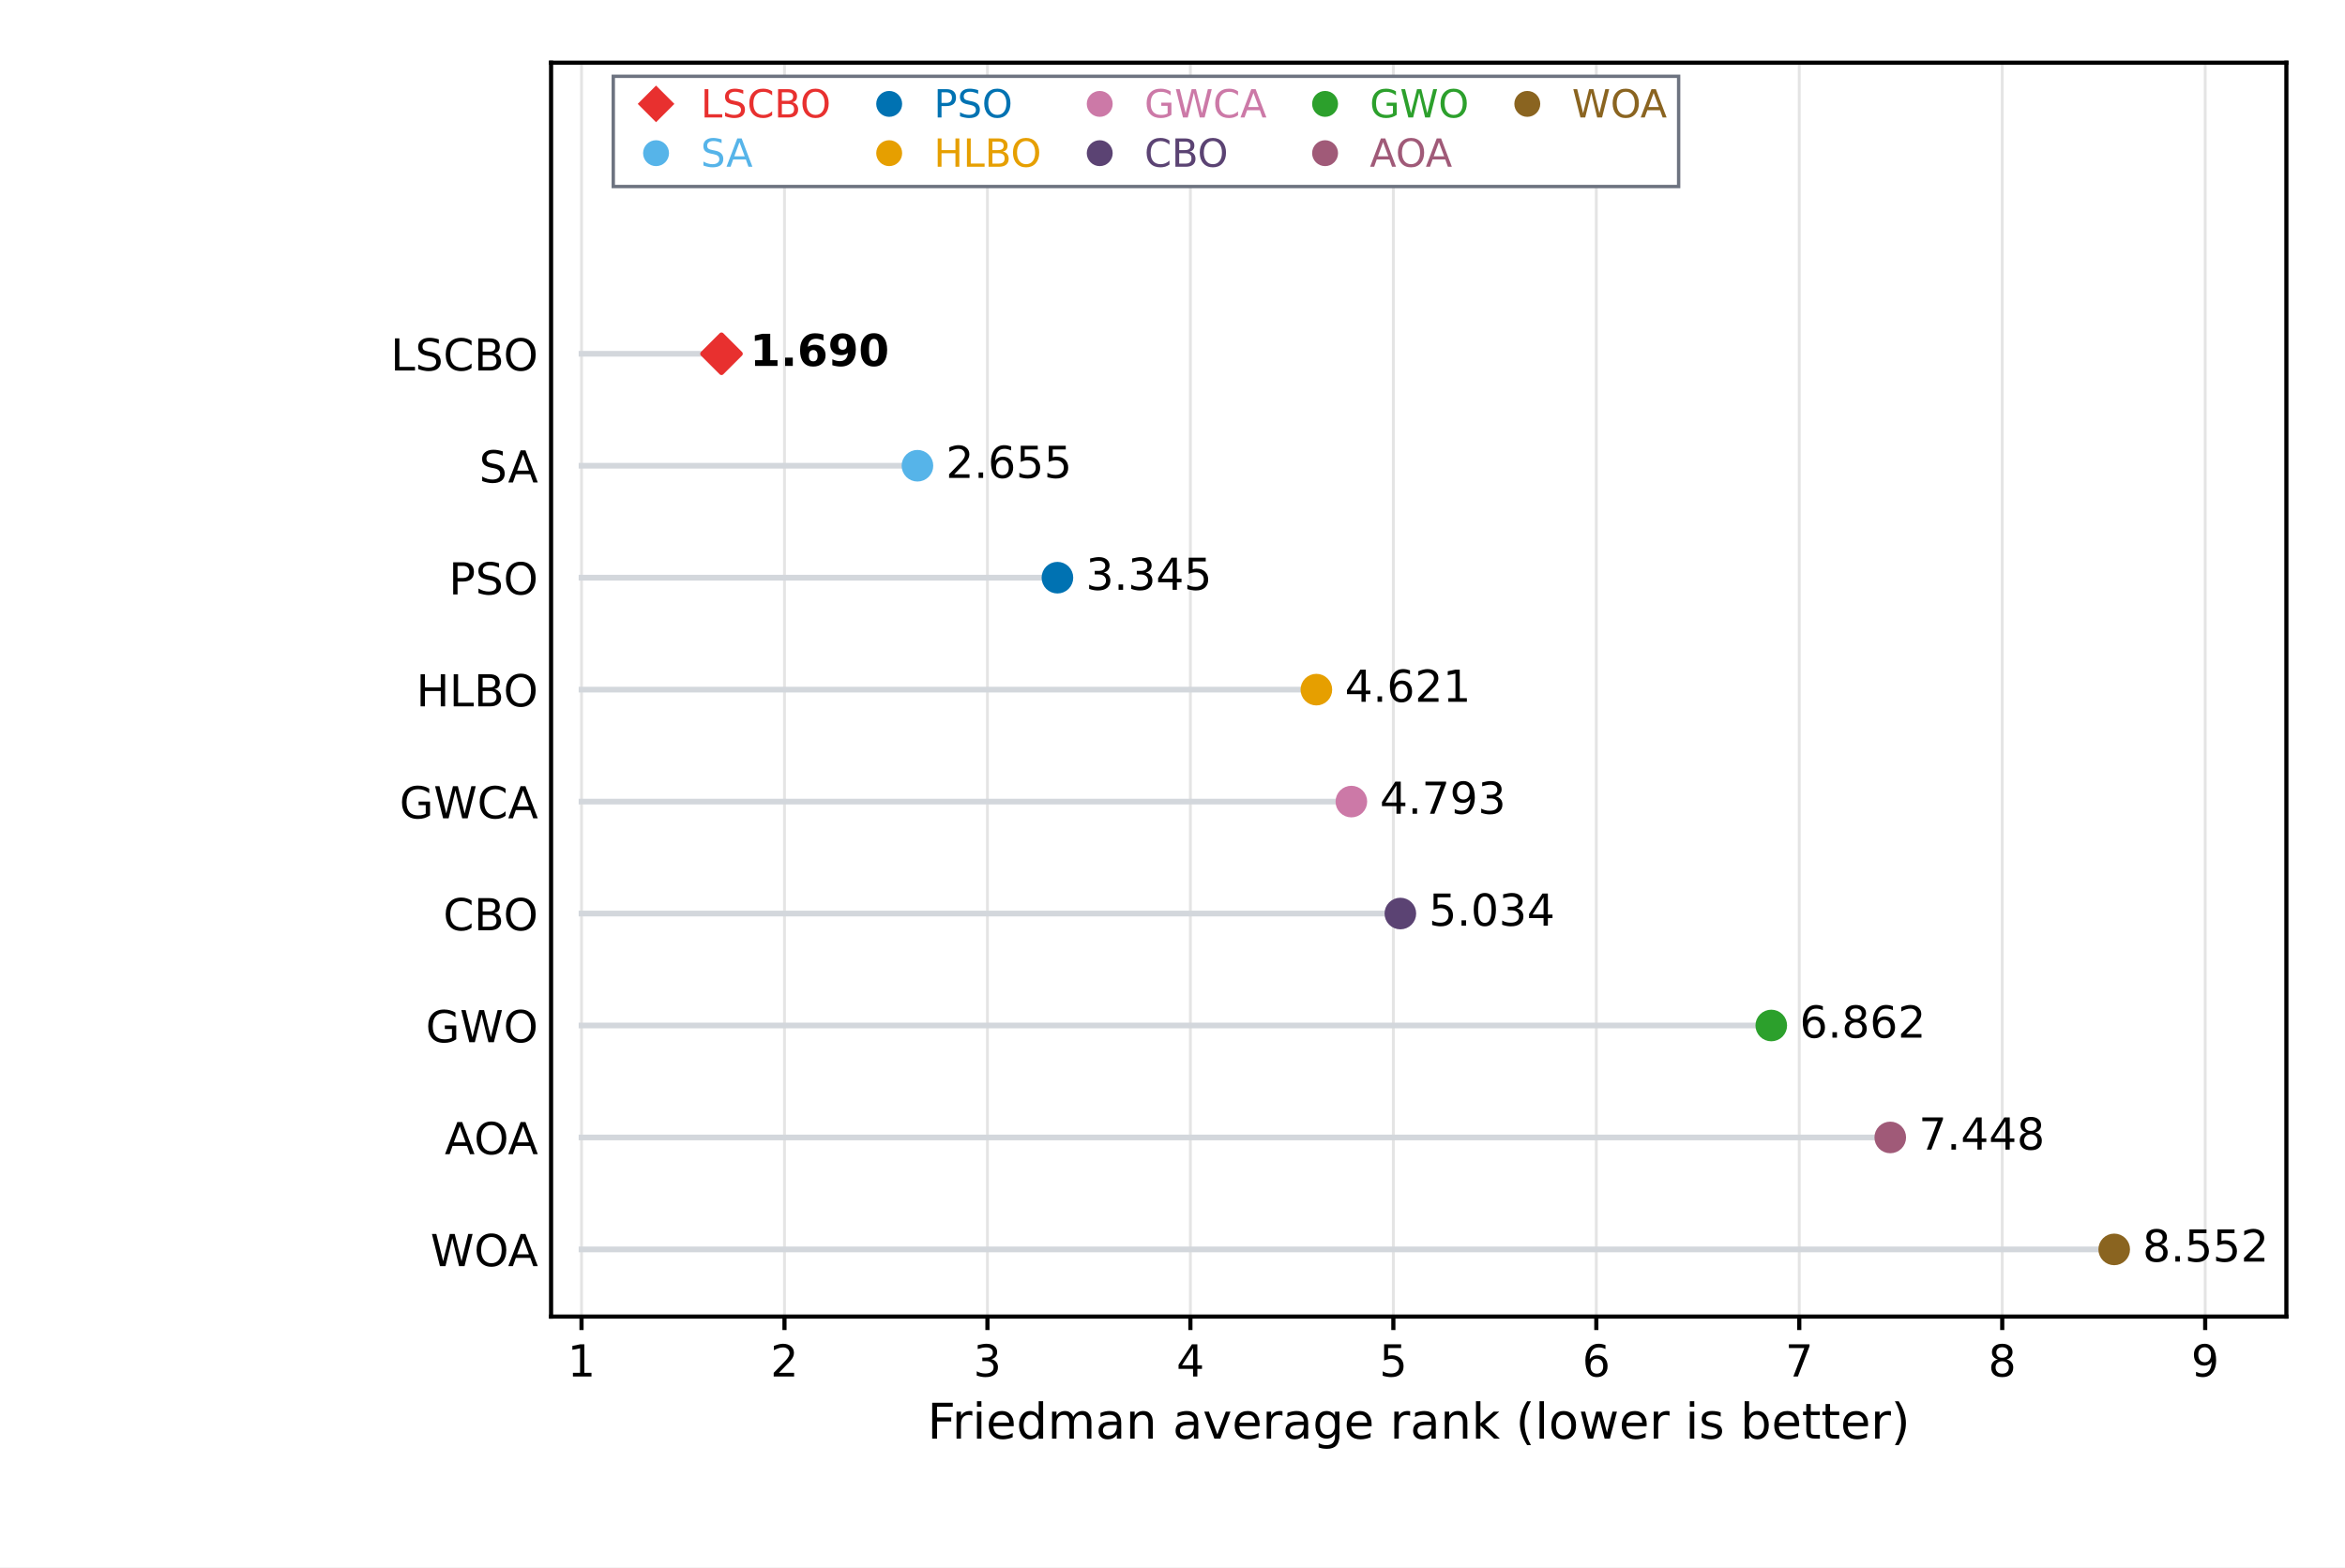
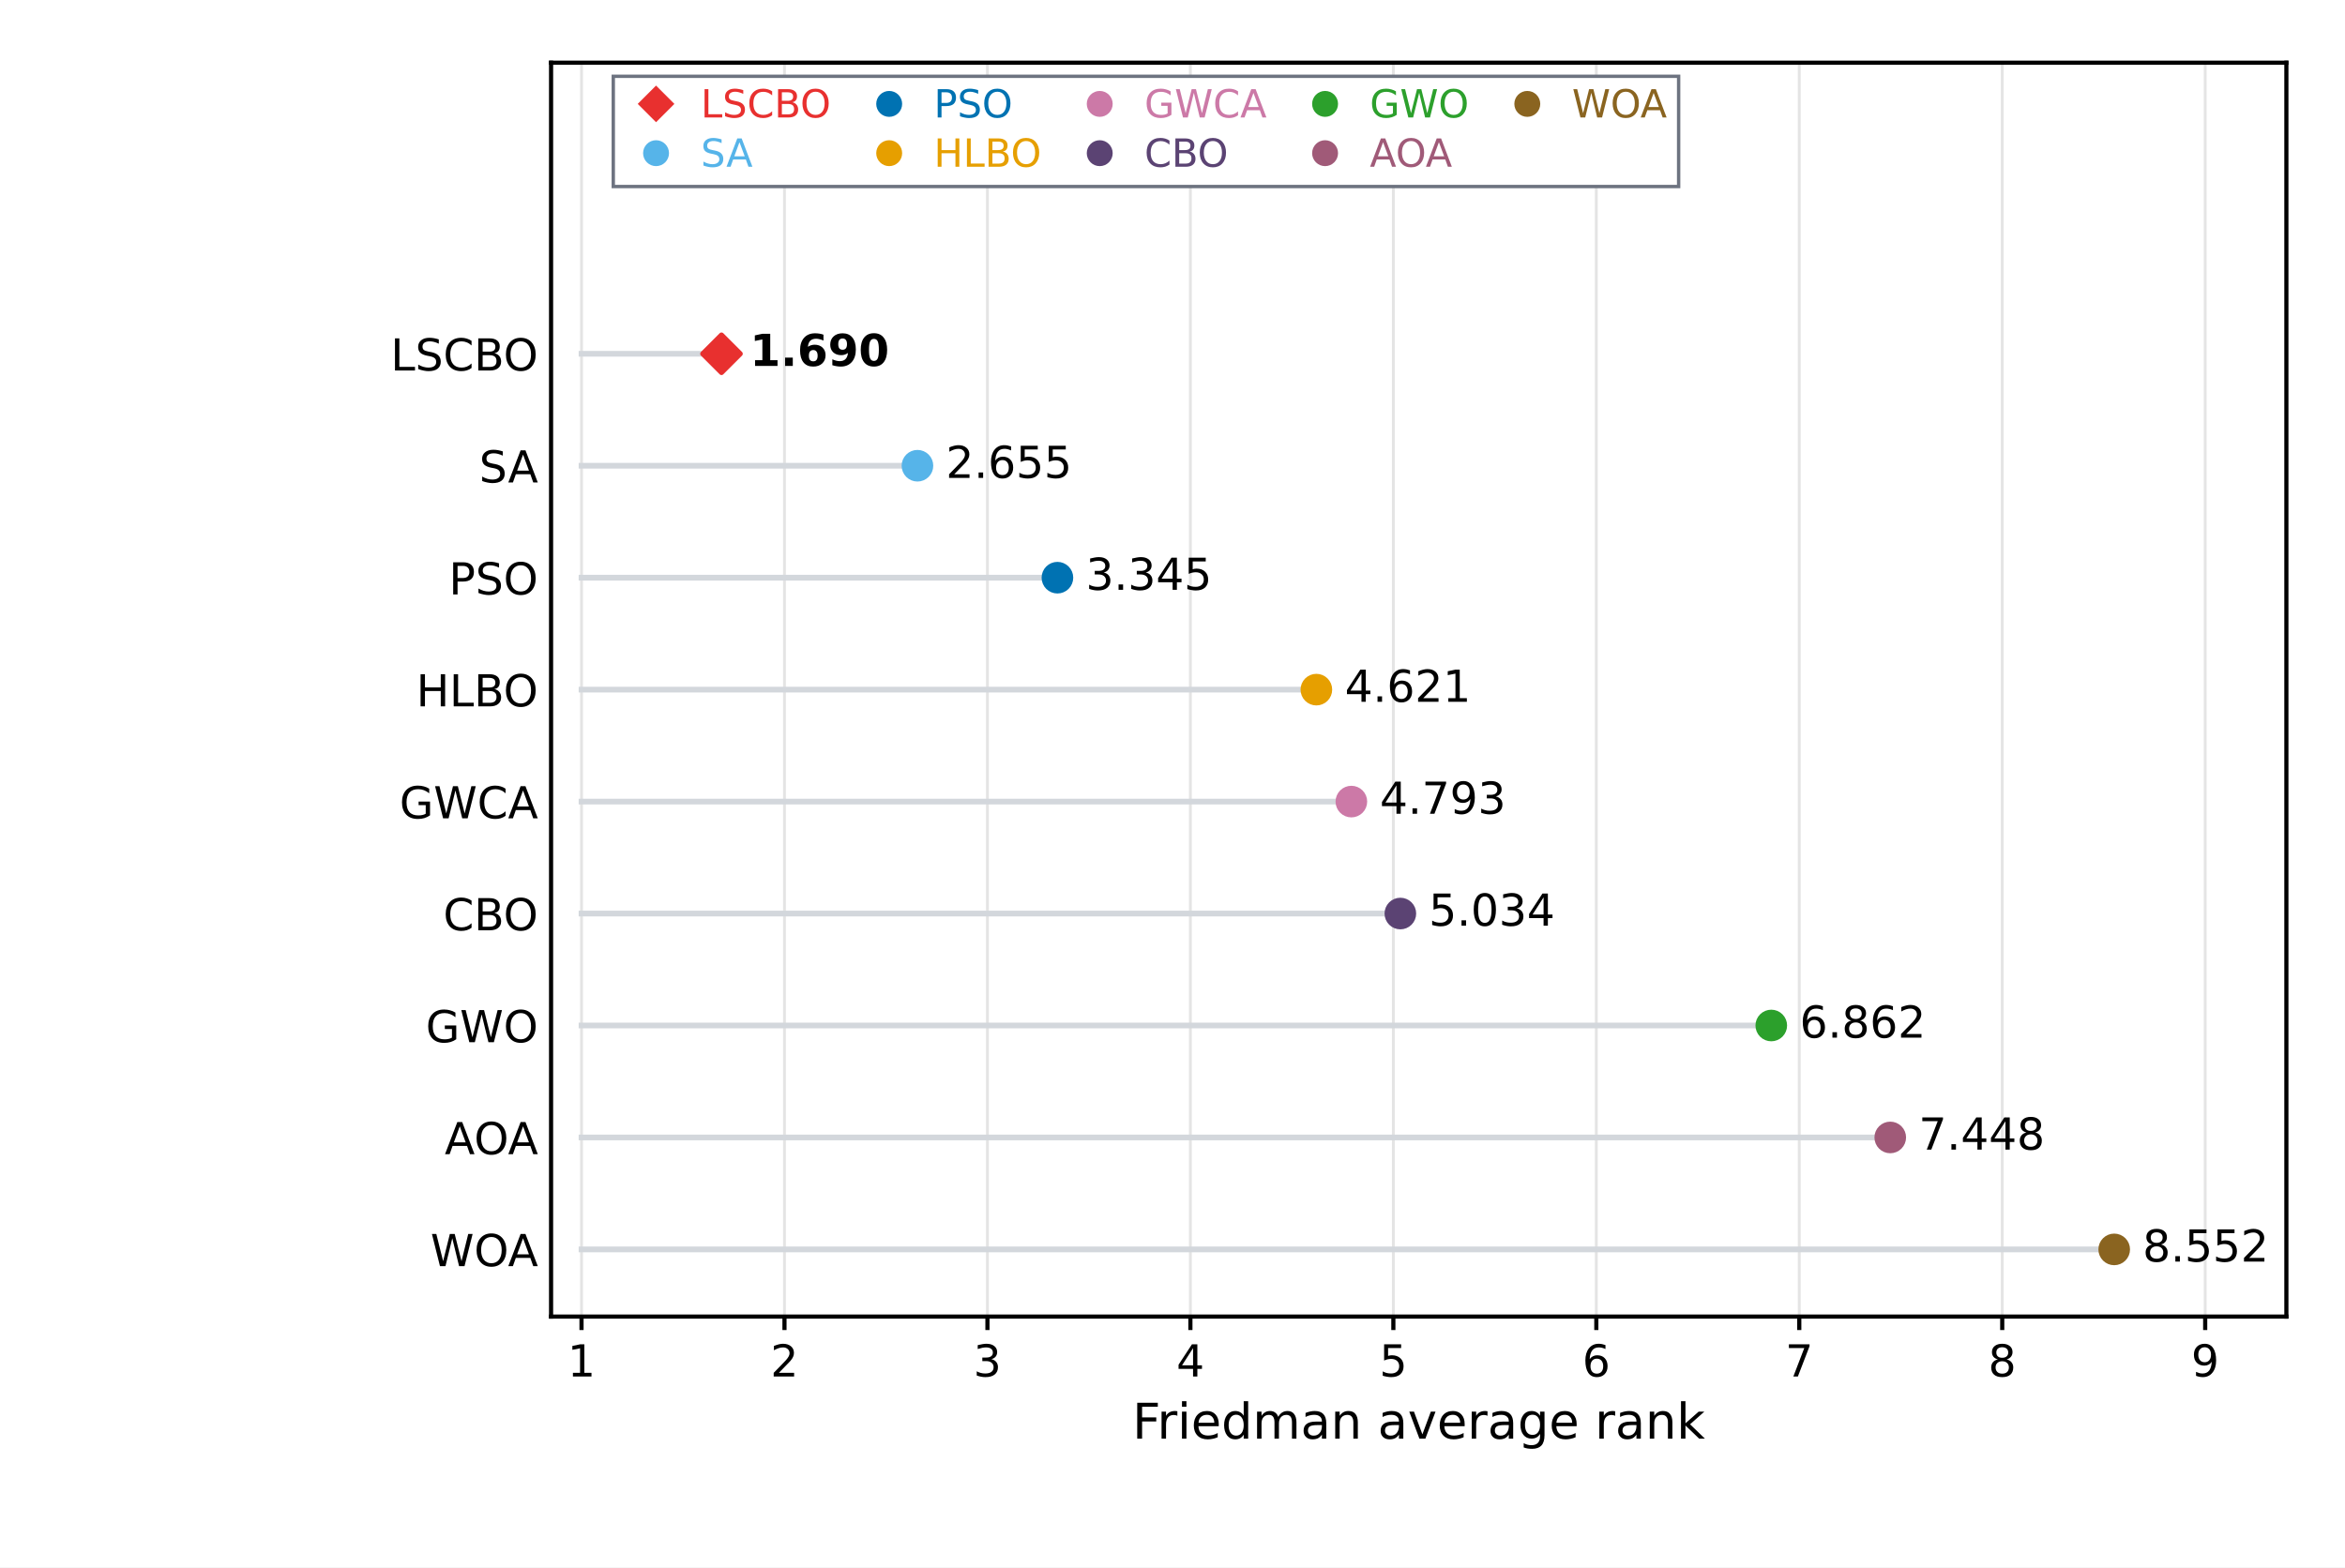
<svg xmlns="http://www.w3.org/2000/svg" xmlns:xlink="http://www.w3.org/1999/xlink" width="452.341pt" height="302.4pt" viewBox="0 0 452.341 302.4" version="1.1">
  <defs>
    <style type="text/css">*{stroke-linejoin: round; stroke-linecap: butt}</style>
  </defs>
  <g id="figure_1">
    <g id="patch_1">
      <path d="M 0 302.4  L 452.341 302.4  L 452.341 0  L 0 0  z " style="fill: #ffffff" />
    </g>
    <g id="axes_1">
      <g id="patch_2">
        <path d="M 106.3 254.016  L 441.033 254.016  L 441.033 12.096  L 106.3 12.096  z " style="fill: #ffffff" />
      </g>
      <g id="matplotlib.axis_1">
        <g id="xtick_1">
          <g id="line2d_1">
            <path d="M 112.173 254.016  L 112.173 12.096  " clip-path="url(#p6f9bbdea95)" style="fill: none; stroke: #e4e4e4; stroke-width: 0.55; stroke-linecap: square" />
          </g>
          <g id="line2d_2">
            <defs>
              <path id="mbdde898f08" d="M 0 0  L 0 2.6  " style="stroke: #000000; stroke-width: 0.8" />
            </defs>
            <g>
              <use xlink:href="#mbdde898f08" x="112.173" y="254.016" style="stroke: #000000; stroke-width: 0.8" />
            </g>
          </g>
          <g id="text_1">
            <text style="font-size: 8.5px; font-family: 'DejaVu Sans'; text-anchor: middle" x="112.173" y="265.575" transform="rotate(-0 112.1727 265.5747)">1</text>
          </g>
        </g>
        <g id="xtick_2">
          <g id="line2d_3">
            <path d="M 151.323 254.016  L 151.323 12.096  " clip-path="url(#p6f9bbdea95)" style="fill: none; stroke: #e4e4e4; stroke-width: 0.55; stroke-linecap: square" />
          </g>
          <g id="line2d_4">
            <g>
              <use xlink:href="#mbdde898f08" x="151.323" y="254.016" style="stroke: #000000; stroke-width: 0.8" />
            </g>
          </g>
          <g id="text_2">
            <text style="font-size: 8.5px; font-family: 'DejaVu Sans'; text-anchor: middle" x="151.323" y="265.575" transform="rotate(-0 151.3228 265.5747)">2</text>
          </g>
        </g>
        <g id="xtick_3">
          <g id="line2d_5">
            <path d="M 190.473 254.016  L 190.473 12.096  " clip-path="url(#p6f9bbdea95)" style="fill: none; stroke: #e4e4e4; stroke-width: 0.55; stroke-linecap: square" />
          </g>
          <g id="line2d_6">
            <g>
              <use xlink:href="#mbdde898f08" x="190.473" y="254.016" style="stroke: #000000; stroke-width: 0.8" />
            </g>
          </g>
          <g id="text_3">
            <text style="font-size: 8.5px; font-family: 'DejaVu Sans'; text-anchor: middle" x="190.473" y="265.575" transform="rotate(-0 190.4728 265.5747)">3</text>
          </g>
        </g>
        <g id="xtick_4">
          <g id="line2d_7">
            <path d="M 229.623 254.016  L 229.623 12.096  " clip-path="url(#p6f9bbdea95)" style="fill: none; stroke: #e4e4e4; stroke-width: 0.55; stroke-linecap: square" />
          </g>
          <g id="line2d_8">
            <g>
              <use xlink:href="#mbdde898f08" x="229.623" y="254.016" style="stroke: #000000; stroke-width: 0.8" />
            </g>
          </g>
          <g id="text_4">
            <text style="font-size: 8.5px; font-family: 'DejaVu Sans'; text-anchor: middle" x="229.623" y="265.575" transform="rotate(-0 229.6228 265.5747)">4</text>
          </g>
        </g>
        <g id="xtick_5">
          <g id="line2d_9">
            <path d="M 268.773 254.016  L 268.773 12.096  " clip-path="url(#p6f9bbdea95)" style="fill: none; stroke: #e4e4e4; stroke-width: 0.55; stroke-linecap: square" />
          </g>
          <g id="line2d_10">
            <g>
              <use xlink:href="#mbdde898f08" x="268.773" y="254.016" style="stroke: #000000; stroke-width: 0.8" />
            </g>
          </g>
          <g id="text_5">
            <text style="font-size: 8.5px; font-family: 'DejaVu Sans'; text-anchor: middle" x="268.773" y="265.575" transform="rotate(-0 268.7728 265.5747)">5</text>
          </g>
        </g>
        <g id="xtick_6">
          <g id="line2d_11">
            <path d="M 307.923 254.016  L 307.923 12.096  " clip-path="url(#p6f9bbdea95)" style="fill: none; stroke: #e4e4e4; stroke-width: 0.55; stroke-linecap: square" />
          </g>
          <g id="line2d_12">
            <g>
              <use xlink:href="#mbdde898f08" x="307.923" y="254.016" style="stroke: #000000; stroke-width: 0.8" />
            </g>
          </g>
          <g id="text_6">
            <text style="font-size: 8.5px; font-family: 'DejaVu Sans'; text-anchor: middle" x="307.923" y="265.575" transform="rotate(-0 307.9228 265.5747)">6</text>
          </g>
        </g>
        <g id="xtick_7">
          <g id="line2d_13">
            <path d="M 347.073 254.016  L 347.073 12.096  " clip-path="url(#p6f9bbdea95)" style="fill: none; stroke: #e4e4e4; stroke-width: 0.55; stroke-linecap: square" />
          </g>
          <g id="line2d_14">
            <g>
              <use xlink:href="#mbdde898f08" x="347.073" y="254.016" style="stroke: #000000; stroke-width: 0.8" />
            </g>
          </g>
          <g id="text_7">
            <text style="font-size: 8.5px; font-family: 'DejaVu Sans'; text-anchor: middle" x="347.073" y="265.575" transform="rotate(-0 347.0728 265.5747)">7</text>
          </g>
        </g>
        <g id="xtick_8">
          <g id="line2d_15">
            <path d="M 386.223 254.016  L 386.223 12.096  " clip-path="url(#p6f9bbdea95)" style="fill: none; stroke: #e4e4e4; stroke-width: 0.55; stroke-linecap: square" />
          </g>
          <g id="line2d_16">
            <g>
              <use xlink:href="#mbdde898f08" x="386.223" y="254.016" style="stroke: #000000; stroke-width: 0.8" />
            </g>
          </g>
          <g id="text_8">
            <text style="font-size: 8.5px; font-family: 'DejaVu Sans'; text-anchor: middle" x="386.223" y="265.575" transform="rotate(-0 386.2229 265.5747)">8</text>
          </g>
        </g>
        <g id="xtick_9">
          <g id="line2d_17">
            <path d="M 425.373 254.016  L 425.373 12.096  " clip-path="url(#p6f9bbdea95)" style="fill: none; stroke: #e4e4e4; stroke-width: 0.55; stroke-linecap: square" />
          </g>
          <g id="line2d_18">
            <g>
              <use xlink:href="#mbdde898f08" x="425.373" y="254.016" style="stroke: #000000; stroke-width: 0.8" />
            </g>
          </g>
          <g id="text_9">
            <text style="font-size: 8.5px; font-family: 'DejaVu Sans'; text-anchor: middle" x="425.373" y="265.575" transform="rotate(-0 425.3729 265.5747)">9</text>
          </g>
        </g>
        <g id="text_10">
-           <text style="font-size: 9.5px; font-family: 'DejaVu Sans'; text-anchor: middle" x="273.667" y="277.561" transform="rotate(-0 273.6666 277.5609)">Friedman average rank (lower is better)</text>
+           <text style="font-size: 9.5px; font-family: 'DejaVu Sans'; text-anchor: middle" x="273.667" y="277.561" transform="rotate(-0 273.6666 277.5609)">Friedman average rank</text>
        </g>
      </g>
      <g id="matplotlib.axis_2">
        <g id="ytick_1">
          <g id="line2d_19" />
          <g id="text_11">
            <text style="font-size: 8.5px; font-family: 'DejaVu Sans'; text-anchor: end" x="103.8" y="71.485" transform="rotate(-0 103.8002 71.48534)">LSCBO</text>
          </g>
        </g>
        <g id="ytick_2">
          <g id="line2d_20" />
          <g id="text_12">
            <text style="font-size: 8.5px; font-family: 'DejaVu Sans'; text-anchor: end" x="103.8" y="93.085" transform="rotate(-0 103.8002 93.08534)">SA</text>
          </g>
        </g>
        <g id="ytick_3">
          <g id="line2d_21" />
          <g id="text_13">
            <text style="font-size: 8.5px; font-family: 'DejaVu Sans'; text-anchor: end" x="103.8" y="114.685" transform="rotate(-0 103.8002 114.6853)">PSO</text>
          </g>
        </g>
        <g id="ytick_4">
          <g id="line2d_22" />
          <g id="text_14">
            <text style="font-size: 8.5px; font-family: 'DejaVu Sans'; text-anchor: end" x="103.8" y="136.285" transform="rotate(-0 103.8002 136.2853)">HLBO</text>
          </g>
        </g>
        <g id="ytick_5">
          <g id="line2d_23" />
          <g id="text_15">
            <text style="font-size: 8.5px; font-family: 'DejaVu Sans'; text-anchor: end" x="103.8" y="157.885" transform="rotate(-0 103.8002 157.8853)">GWCA</text>
          </g>
        </g>
        <g id="ytick_6">
          <g id="line2d_24" />
          <g id="text_16">
            <text style="font-size: 8.5px; font-family: 'DejaVu Sans'; text-anchor: end" x="103.8" y="179.485" transform="rotate(-0 103.8002 179.4853)">CBO</text>
          </g>
        </g>
        <g id="ytick_7">
          <g id="line2d_25" />
          <g id="text_17">
            <text style="font-size: 8.5px; font-family: 'DejaVu Sans'; text-anchor: end" x="103.8" y="201.085" transform="rotate(-0 103.8002 201.0853)">GWO</text>
          </g>
        </g>
        <g id="ytick_8">
          <g id="line2d_26" />
          <g id="text_18">
            <text style="font-size: 8.5px; font-family: 'DejaVu Sans'; text-anchor: end" x="103.8" y="222.685" transform="rotate(-0 103.8002 222.6853)">AOA</text>
          </g>
        </g>
        <g id="ytick_9">
          <g id="line2d_27" />
          <g id="text_19">
            <text style="font-size: 8.5px; font-family: 'DejaVu Sans'; text-anchor: end" x="103.8" y="244.285" transform="rotate(-0 103.8002 244.2853)">WOA</text>
          </g>
        </g>
      </g>
      <g id="line2d_28">
        <path d="M 112.173 68.256  L 139.173 68.256  " clip-path="url(#p6f9bbdea95)" style="fill: none; stroke: #d3d7dc; stroke-width: 1.1; stroke-linecap: square" />
      </g>
      <g id="line2d_29">
        <path d="M 112.173 89.856  L 176.973 89.856  " clip-path="url(#p6f9bbdea95)" style="fill: none; stroke: #d3d7dc; stroke-width: 1.1; stroke-linecap: square" />
      </g>
      <g id="line2d_30">
        <path d="M 112.173 111.456  L 203.973 111.456  " clip-path="url(#p6f9bbdea95)" style="fill: none; stroke: #d3d7dc; stroke-width: 1.1; stroke-linecap: square" />
      </g>
      <g id="line2d_31">
        <path d="M 112.173 133.056  L 253.923 133.056  " clip-path="url(#p6f9bbdea95)" style="fill: none; stroke: #d3d7dc; stroke-width: 1.1; stroke-linecap: square" />
      </g>
      <g id="line2d_32">
        <path d="M 112.173 154.656  L 260.673 154.656  " clip-path="url(#p6f9bbdea95)" style="fill: none; stroke: #d3d7dc; stroke-width: 1.1; stroke-linecap: square" />
      </g>
      <g id="line2d_33">
        <path d="M 112.173 176.256  L 270.123 176.256  " clip-path="url(#p6f9bbdea95)" style="fill: none; stroke: #d3d7dc; stroke-width: 1.1; stroke-linecap: square" />
      </g>
      <g id="line2d_34">
        <path d="M 112.173 197.856  L 341.673 197.856  " clip-path="url(#p6f9bbdea95)" style="fill: none; stroke: #d3d7dc; stroke-width: 1.1; stroke-linecap: square" />
      </g>
      <g id="line2d_35">
        <path d="M 112.173 219.456  L 364.623 219.456  " clip-path="url(#p6f9bbdea95)" style="fill: none; stroke: #d3d7dc; stroke-width: 1.1; stroke-linecap: square" />
      </g>
      <g id="line2d_36">
        <path d="M 112.173 241.056  L 407.823 241.056  " clip-path="url(#p6f9bbdea95)" style="fill: none; stroke: #d3d7dc; stroke-width: 1.1; stroke-linecap: square" />
      </g>
      <g id="patch_3">
        <path d="M 106.3 254.016  L 106.3 12.096  " style="fill: none; stroke: #000000; stroke-width: 0.8; stroke-linejoin: miter; stroke-linecap: square" />
      </g>
      <g id="patch_4">
        <path d="M 441.033 254.016  L 441.033 12.096  " style="fill: none; stroke: #000000; stroke-width: 0.8; stroke-linejoin: miter; stroke-linecap: square" />
      </g>
      <g id="patch_5">
        <path d="M 106.3 254.016  L 441.033 254.016  " style="fill: none; stroke: #000000; stroke-width: 0.8; stroke-linejoin: miter; stroke-linecap: square" />
      </g>
      <g id="patch_6">
        <path d="M 106.3 12.096  L 441.033 12.096  " style="fill: none; stroke: #000000; stroke-width: 0.8; stroke-linejoin: miter; stroke-linecap: square" />
      </g>
      <g id="marker_Fig1_0_LSCBO">
        <defs>
          <path id="m7e45344adb" d="M -0 3.606  L 3.606 0  L 0 -3.606  L -3.606 -0  z " style="stroke: #e8302f" />
        </defs>
        <g clip-path="url(#p6f9bbdea95)">
          <use xlink:href="#m7e45344adb" x="139.173" y="68.256" style="fill: #e8302f; stroke: #e8302f" />
        </g>
      </g>
      <g id="text_20">
        <text style="font-weight: 700; font-size: 8.5px; font-family: 'DejaVu Sans'; text-anchor: start" x="144.654" y="70.601" transform="rotate(-0 144.6538 70.60147)">1.690</text>
      </g>
      <g id="marker_Fig1_0_SA">
        <defs>
          <path id="m7b397736d9" d="M 0 2.55  C 0.676 2.55 1.325 2.281 1.803 1.803  C 2.281 1.325 2.55 0.676 2.55 0  C 2.55 -0.676 2.281 -1.325 1.803 -1.803  C 1.325 -2.281 0.676 -2.55 0 -2.55  C -0.676 -2.55 -1.325 -2.281 -1.803 -1.803  C -2.281 -1.325 -2.55 -0.676 -2.55 0  C -2.55 0.676 -2.281 1.325 -1.803 1.803  C -1.325 2.281 -0.676 2.55 0 2.55  z " style="stroke: #56b4e9" />
        </defs>
        <g clip-path="url(#p6f9bbdea95)">
          <use xlink:href="#m7b397736d9" x="176.973" y="89.856" style="fill: #56b4e9; stroke: #56b4e9" />
        </g>
      </g>
      <g id="text_21">
        <text style="font-size: 8.5px; font-family: 'DejaVu Sans'; text-anchor: start" x="182.454" y="92.201" transform="rotate(-0 182.4538 92.20147)">2.655</text>
      </g>
      <g id="marker_Fig1_0_PSO">
        <defs>
          <path id="m3539f819ba" d="M 0 2.55  C 0.676 2.55 1.325 2.281 1.803 1.803  C 2.281 1.325 2.55 0.676 2.55 0  C 2.55 -0.676 2.281 -1.325 1.803 -1.803  C 1.325 -2.281 0.676 -2.55 0 -2.55  C -0.676 -2.55 -1.325 -2.281 -1.803 -1.803  C -2.281 -1.325 -2.55 -0.676 -2.55 0  C -2.55 0.676 -2.281 1.325 -1.803 1.803  C -1.325 2.281 -0.676 2.55 0 2.55  z " style="stroke: #0072b2" />
        </defs>
        <g clip-path="url(#p6f9bbdea95)">
          <use xlink:href="#m3539f819ba" x="203.973" y="111.456" style="fill: #0072b2; stroke: #0072b2" />
        </g>
      </g>
      <g id="text_22">
        <text style="font-size: 8.5px; font-family: 'DejaVu Sans'; text-anchor: start" x="209.454" y="113.801" transform="rotate(-0 209.4538 113.8015)">3.345</text>
      </g>
      <g id="marker_Fig1_0_HLBO">
        <defs>
          <path id="m1b33074a0e" d="M 0 2.55  C 0.676 2.55 1.325 2.281 1.803 1.803  C 2.281 1.325 2.55 0.676 2.55 0  C 2.55 -0.676 2.281 -1.325 1.803 -1.803  C 1.325 -2.281 0.676 -2.55 0 -2.55  C -0.676 -2.55 -1.325 -2.281 -1.803 -1.803  C -2.281 -1.325 -2.55 -0.676 -2.55 0  C -2.55 0.676 -2.281 1.325 -1.803 1.803  C -1.325 2.281 -0.676 2.55 0 2.55  z " style="stroke: #e69f00" />
        </defs>
        <g clip-path="url(#p6f9bbdea95)">
          <use xlink:href="#m1b33074a0e" x="253.923" y="133.056" style="fill: #e69f00; stroke: #e69f00" />
        </g>
      </g>
      <g id="text_23">
        <text style="font-size: 8.5px; font-family: 'DejaVu Sans'; text-anchor: start" x="259.404" y="135.401" transform="rotate(-0 259.4038 135.4015)">4.621</text>
      </g>
      <g id="marker_Fig1_0_GWCA">
        <defs>
          <path id="m32c94accf4" d="M 0 2.55  C 0.676 2.55 1.325 2.281 1.803 1.803  C 2.281 1.325 2.55 0.676 2.55 0  C 2.55 -0.676 2.281 -1.325 1.803 -1.803  C 1.325 -2.281 0.676 -2.55 0 -2.55  C -0.676 -2.55 -1.325 -2.281 -1.803 -1.803  C -2.281 -1.325 -2.55 -0.676 -2.55 0  C -2.55 0.676 -2.281 1.325 -1.803 1.803  C -1.325 2.281 -0.676 2.55 0 2.55  z " style="stroke: #cc79a7" />
        </defs>
        <g clip-path="url(#p6f9bbdea95)">
          <use xlink:href="#m32c94accf4" x="260.673" y="154.656" style="fill: #cc79a7; stroke: #cc79a7" />
        </g>
      </g>
      <g id="text_24">
        <text style="font-size: 8.5px; font-family: 'DejaVu Sans'; text-anchor: start" x="266.154" y="157.001" transform="rotate(-0 266.1538 157.0015)">4.793</text>
      </g>
      <g id="marker_Fig1_0_CBO">
        <defs>
          <path id="m8a3f89271f" d="M 0 2.55  C 0.676 2.55 1.325 2.281 1.803 1.803  C 2.281 1.325 2.55 0.676 2.55 0  C 2.55 -0.676 2.281 -1.325 1.803 -1.803  C 1.325 -2.281 0.676 -2.55 0 -2.55  C -0.676 -2.55 -1.325 -2.281 -1.803 -1.803  C -2.281 -1.325 -2.55 -0.676 -2.55 0  C -2.55 0.676 -2.281 1.325 -1.803 1.803  C -1.325 2.281 -0.676 2.55 0 2.55  z " style="stroke: #5b4373" />
        </defs>
        <g clip-path="url(#p6f9bbdea95)">
          <use xlink:href="#m8a3f89271f" x="270.123" y="176.256" style="fill: #5b4373; stroke: #5b4373" />
        </g>
      </g>
      <g id="text_25">
        <text style="font-size: 8.5px; font-family: 'DejaVu Sans'; text-anchor: start" x="275.604" y="178.601" transform="rotate(-0 275.6038 178.6015)">5.034</text>
      </g>
      <g id="marker_Fig1_0_GWO">
        <defs>
          <path id="m8881f6c6fd" d="M 0 2.55  C 0.676 2.55 1.325 2.281 1.803 1.803  C 2.281 1.325 2.55 0.676 2.55 0  C 2.55 -0.676 2.281 -1.325 1.803 -1.803  C 1.325 -2.281 0.676 -2.55 0 -2.55  C -0.676 -2.55 -1.325 -2.281 -1.803 -1.803  C -2.281 -1.325 -2.55 -0.676 -2.55 0  C -2.55 0.676 -2.281 1.325 -1.803 1.803  C -1.325 2.281 -0.676 2.55 0 2.55  z " style="stroke: #2ca02c" />
        </defs>
        <g clip-path="url(#p6f9bbdea95)">
          <use xlink:href="#m8881f6c6fd" x="341.673" y="197.856" style="fill: #2ca02c; stroke: #2ca02c" />
        </g>
      </g>
      <g id="text_26">
        <text style="font-size: 8.5px; font-family: 'DejaVu Sans'; text-anchor: start" x="347.154" y="200.201" transform="rotate(-0 347.1538 200.2015)">6.862</text>
      </g>
      <g id="marker_Fig1_0_AOA">
        <defs>
          <path id="md5a2e3bd54" d="M 0 2.55  C 0.676 2.55 1.325 2.281 1.803 1.803  C 2.281 1.325 2.55 0.676 2.55 0  C 2.55 -0.676 2.281 -1.325 1.803 -1.803  C 1.325 -2.281 0.676 -2.55 0 -2.55  C -0.676 -2.55 -1.325 -2.281 -1.803 -1.803  C -2.281 -1.325 -2.55 -0.676 -2.55 0  C -2.55 0.676 -2.281 1.325 -1.803 1.803  C -1.325 2.281 -0.676 2.55 0 2.55  z " style="stroke: #a05a78" />
        </defs>
        <g clip-path="url(#p6f9bbdea95)">
          <use xlink:href="#md5a2e3bd54" x="364.623" y="219.456" style="fill: #a05a78; stroke: #a05a78" />
        </g>
      </g>
      <g id="text_27">
        <text style="font-size: 8.5px; font-family: 'DejaVu Sans'; text-anchor: start" x="370.104" y="221.801" transform="rotate(-0 370.1039 221.8015)">7.448</text>
      </g>
      <g id="marker_Fig1_0_WOA">
        <defs>
          <path id="m6c49b4113c" d="M 0 2.55  C 0.676 2.55 1.325 2.281 1.803 1.803  C 2.281 1.325 2.55 0.676 2.55 0  C 2.55 -0.676 2.281 -1.325 1.803 -1.803  C 1.325 -2.281 0.676 -2.55 0 -2.55  C -0.676 -2.55 -1.325 -2.281 -1.803 -1.803  C -2.281 -1.325 -2.55 -0.676 -2.55 0  C -2.55 0.676 -2.281 1.325 -1.803 1.803  C -1.325 2.281 -0.676 2.55 0 2.55  z " style="stroke: #8a6420" />
        </defs>
        <g clip-path="url(#p6f9bbdea95)">
          <use xlink:href="#m6c49b4113c" x="407.823" y="241.056" style="fill: #8a6420; stroke: #8a6420" />
        </g>
      </g>
      <g id="text_28">
        <text style="font-size: 8.5px; font-family: 'DejaVu Sans'; text-anchor: start" x="413.304" y="243.401" transform="rotate(-0 413.3039 243.4015)">8.552</text>
      </g>
      <g id="legend_Fig1_0">
        <g id="patch_7">
          <path d="M 118.3 35.988  L 323.803 35.988  L 323.803 14.721  L 118.3 14.721  z " style="fill: #ffffff; stroke: #6d7380; stroke-width: 0.65; stroke-linejoin: miter" />
        </g>
        <g id="legend_line_Fig1_0_LSCBO">
          <defs>
            <path id="m08b3249b3c" d="M -0 2.828  L 2.828 0  L 0 -2.828  L -2.828 -0  z " style="stroke: #e8302f; stroke-linejoin: miter" />
          </defs>
          <g>
            <use xlink:href="#m08b3249b3c" x="126.55" y="20.045" style="fill: #e8302f; stroke: #e8302f; stroke-linejoin: miter" />
          </g>
        </g>
        <g id="text_29">
          <text style="font-size: 7.5px; font-family: 'DejaVu Sans'; text-anchor: start; fill: #e8302f" x="135.175" y="22.67" transform="rotate(-0 135.1752 22.66983)">LSCBO</text>
        </g>
        <g id="legend_line_Fig1_0_SA">
          <defs>
            <path id="m251d4307eb" d="M 0 2  C 0.53 2 1.039 1.789 1.414 1.414  C 1.789 1.039 2 0.53 2 0  C 2 -0.53 1.789 -1.039 1.414 -1.414  C 1.039 -1.789 0.53 -2 0 -2  C -0.53 -2 -1.039 -1.789 -1.414 -1.414  C -1.789 -1.039 -2 -0.53 -2 0  C -2 0.53 -1.789 1.039 -1.414 1.414  C -1.039 1.789 -0.53 2 0 2  z " style="stroke: #56b4e9" />
          </defs>
          <g>
            <use xlink:href="#m251d4307eb" x="126.55" y="29.553" style="fill: #56b4e9; stroke: #56b4e9" />
          </g>
        </g>
        <g id="text_30">
          <text style="font-size: 7.5px; font-family: 'DejaVu Sans'; text-anchor: start; fill: #56b4e9" x="135.175" y="32.178" transform="rotate(-0 135.1752 32.17842)">SA</text>
        </g>
        <g id="legend_line_Fig1_0_PSO">
          <defs>
            <path id="m5ff3be7fda" d="M 0 2  C 0.53 2 1.039 1.789 1.414 1.414  C 1.789 1.039 2 0.53 2 0  C 2 -0.53 1.789 -1.039 1.414 -1.414  C 1.039 -1.789 0.53 -2 0 -2  C -0.53 -2 -1.039 -1.789 -1.414 -1.414  C -1.789 -1.039 -2 -0.53 -2 0  C -2 0.53 -1.789 1.039 -1.414 1.414  C -1.039 1.789 -0.53 2 0 2  z " style="stroke: #0072b2" />
          </defs>
          <g>
            <use xlink:href="#m5ff3be7fda" x="171.521" y="20.045" style="fill: #0072b2; stroke: #0072b2" />
          </g>
        </g>
        <g id="text_31">
          <text style="font-size: 7.5px; font-family: 'DejaVu Sans'; text-anchor: start; fill: #0072b2" x="180.146" y="22.67" transform="rotate(-0 180.1459 22.66983)">PSO</text>
        </g>
        <g id="legend_line_Fig1_0_HLBO">
          <defs>
            <path id="m8d7b11ff38" d="M 0 2  C 0.53 2 1.039 1.789 1.414 1.414  C 1.789 1.039 2 0.53 2 0  C 2 -0.53 1.789 -1.039 1.414 -1.414  C 1.039 -1.789 0.53 -2 0 -2  C -0.53 -2 -1.039 -1.789 -1.414 -1.414  C -1.789 -1.039 -2 -0.53 -2 0  C -2 0.53 -1.789 1.039 -1.414 1.414  C -1.039 1.789 -0.53 2 0 2  z " style="stroke: #e69f00" />
          </defs>
          <g>
            <use xlink:href="#m8d7b11ff38" x="171.521" y="29.553" style="fill: #e69f00; stroke: #e69f00" />
          </g>
        </g>
        <g id="text_32">
          <text style="font-size: 7.5px; font-family: 'DejaVu Sans'; text-anchor: start; fill: #e69f00" x="180.146" y="32.178" transform="rotate(-0 180.1459 32.17842)">HLBO</text>
        </g>
        <g id="legend_line_Fig1_0_GWCA">
          <defs>
            <path id="me719d5874a" d="M 0 2  C 0.53 2 1.039 1.789 1.414 1.414  C 1.789 1.039 2 0.53 2 0  C 2 -0.53 1.789 -1.039 1.414 -1.414  C 1.039 -1.789 0.53 -2 0 -2  C -0.53 -2 -1.039 -1.789 -1.414 -1.414  C -1.789 -1.039 -2 -0.53 -2 0  C -2 0.53 -1.789 1.039 -1.414 1.414  C -1.039 1.789 -0.53 2 0 2  z " style="stroke: #cc79a7" />
          </defs>
          <g>
            <use xlink:href="#me719d5874a" x="212.133" y="20.045" style="fill: #cc79a7; stroke: #cc79a7" />
          </g>
        </g>
        <g id="text_33">
          <text style="font-size: 7.5px; font-family: 'DejaVu Sans'; text-anchor: start; fill: #cc79a7" x="220.758" y="22.67" transform="rotate(-0 220.7584 22.66983)">GWCA</text>
        </g>
        <g id="legend_line_Fig1_0_CBO">
          <defs>
            <path id="m9c4fe47dc0" d="M 0 2  C 0.53 2 1.039 1.789 1.414 1.414  C 1.789 1.039 2 0.53 2 0  C 2 -0.53 1.789 -1.039 1.414 -1.414  C 1.039 -1.789 0.53 -2 0 -2  C -0.53 -2 -1.039 -1.789 -1.414 -1.414  C -1.789 -1.039 -2 -0.53 -2 0  C -2 0.53 -1.789 1.039 -1.414 1.414  C -1.039 1.789 -0.53 2 0 2  z " style="stroke: #5b4373" />
          </defs>
          <g>
            <use xlink:href="#m9c4fe47dc0" x="212.133" y="29.553" style="fill: #5b4373; stroke: #5b4373" />
          </g>
        </g>
        <g id="text_34">
          <text style="font-size: 7.5px; font-family: 'DejaVu Sans'; text-anchor: start; fill: #5b4373" x="220.758" y="32.178" transform="rotate(-0 220.7584 32.17842)">CBO</text>
        </g>
        <g id="legend_line_Fig1_0_GWO">
          <defs>
            <path id="md0d077ae2f" d="M 0 2  C 0.53 2 1.039 1.789 1.414 1.414  C 1.789 1.039 2 0.53 2 0  C 2 -0.53 1.789 -1.039 1.414 -1.414  C 1.039 -1.789 0.53 -2 0 -2  C -0.53 -2 -1.039 -1.789 -1.414 -1.414  C -1.789 -1.039 -2 -0.53 -2 0  C -2 0.53 -1.789 1.039 -1.414 1.414  C -1.039 1.789 -0.53 2 0 2  z " style="stroke: #2ca02c" />
          </defs>
          <g>
            <use xlink:href="#md0d077ae2f" x="255.603" y="20.045" style="fill: #2ca02c; stroke: #2ca02c" />
          </g>
        </g>
        <g id="text_35">
          <text style="font-size: 7.5px; font-family: 'DejaVu Sans'; text-anchor: start; fill: #2ca02c" x="264.228" y="22.67" transform="rotate(-0 264.228 22.66983)">GWO</text>
        </g>
        <g id="legend_line_Fig1_0_AOA">
          <defs>
            <path id="m1b996a7af7" d="M 0 2  C 0.53 2 1.039 1.789 1.414 1.414  C 1.789 1.039 2 0.53 2 0  C 2 -0.53 1.789 -1.039 1.414 -1.414  C 1.039 -1.789 0.53 -2 0 -2  C -0.53 -2 -1.039 -1.789 -1.414 -1.414  C -1.789 -1.039 -2 -0.53 -2 0  C -2 0.53 -1.789 1.039 -1.414 1.414  C -1.039 1.789 -0.53 2 0 2  z " style="stroke: #a05a78" />
          </defs>
          <g>
            <use xlink:href="#m1b996a7af7" x="255.603" y="29.553" style="fill: #a05a78; stroke: #a05a78" />
          </g>
        </g>
        <g id="text_36">
          <text style="font-size: 7.5px; font-family: 'DejaVu Sans'; text-anchor: start; fill: #a05a78" x="264.228" y="32.178" transform="rotate(-0 264.228 32.17842)">AOA</text>
        </g>
        <g id="legend_line_Fig1_0_WOA">
          <defs>
            <path id="mcaf35a3cca" d="M 0 2  C 0.53 2 1.039 1.789 1.414 1.414  C 1.789 1.039 2 0.53 2 0  C 2 -0.53 1.789 -1.039 1.414 -1.414  C 1.039 -1.789 0.53 -2 0 -2  C -0.53 -2 -1.039 -1.789 -1.414 -1.414  C -1.789 -1.039 -2 -0.53 -2 0  C -2 0.53 -1.789 1.039 -1.414 1.414  C -1.039 1.789 -0.53 2 0 2  z " style="stroke: #8a6420" />
          </defs>
          <g>
            <use xlink:href="#mcaf35a3cca" x="294.609" y="20.045" style="fill: #8a6420; stroke: #8a6420" />
          </g>
        </g>
        <g id="text_37">
          <text style="font-size: 7.5px; font-family: 'DejaVu Sans'; text-anchor: start; fill: #8a6420" x="303.234" y="22.67" transform="rotate(-0 303.2338 22.66983)">WOA</text>
        </g>
      </g>
    </g>
  </g>
  <defs>
    <clipPath id="p6f9bbdea95">
      <rect x="106.3" y="12.096" width="334.733" height="241.92" />
    </clipPath>
  </defs>
</svg>
